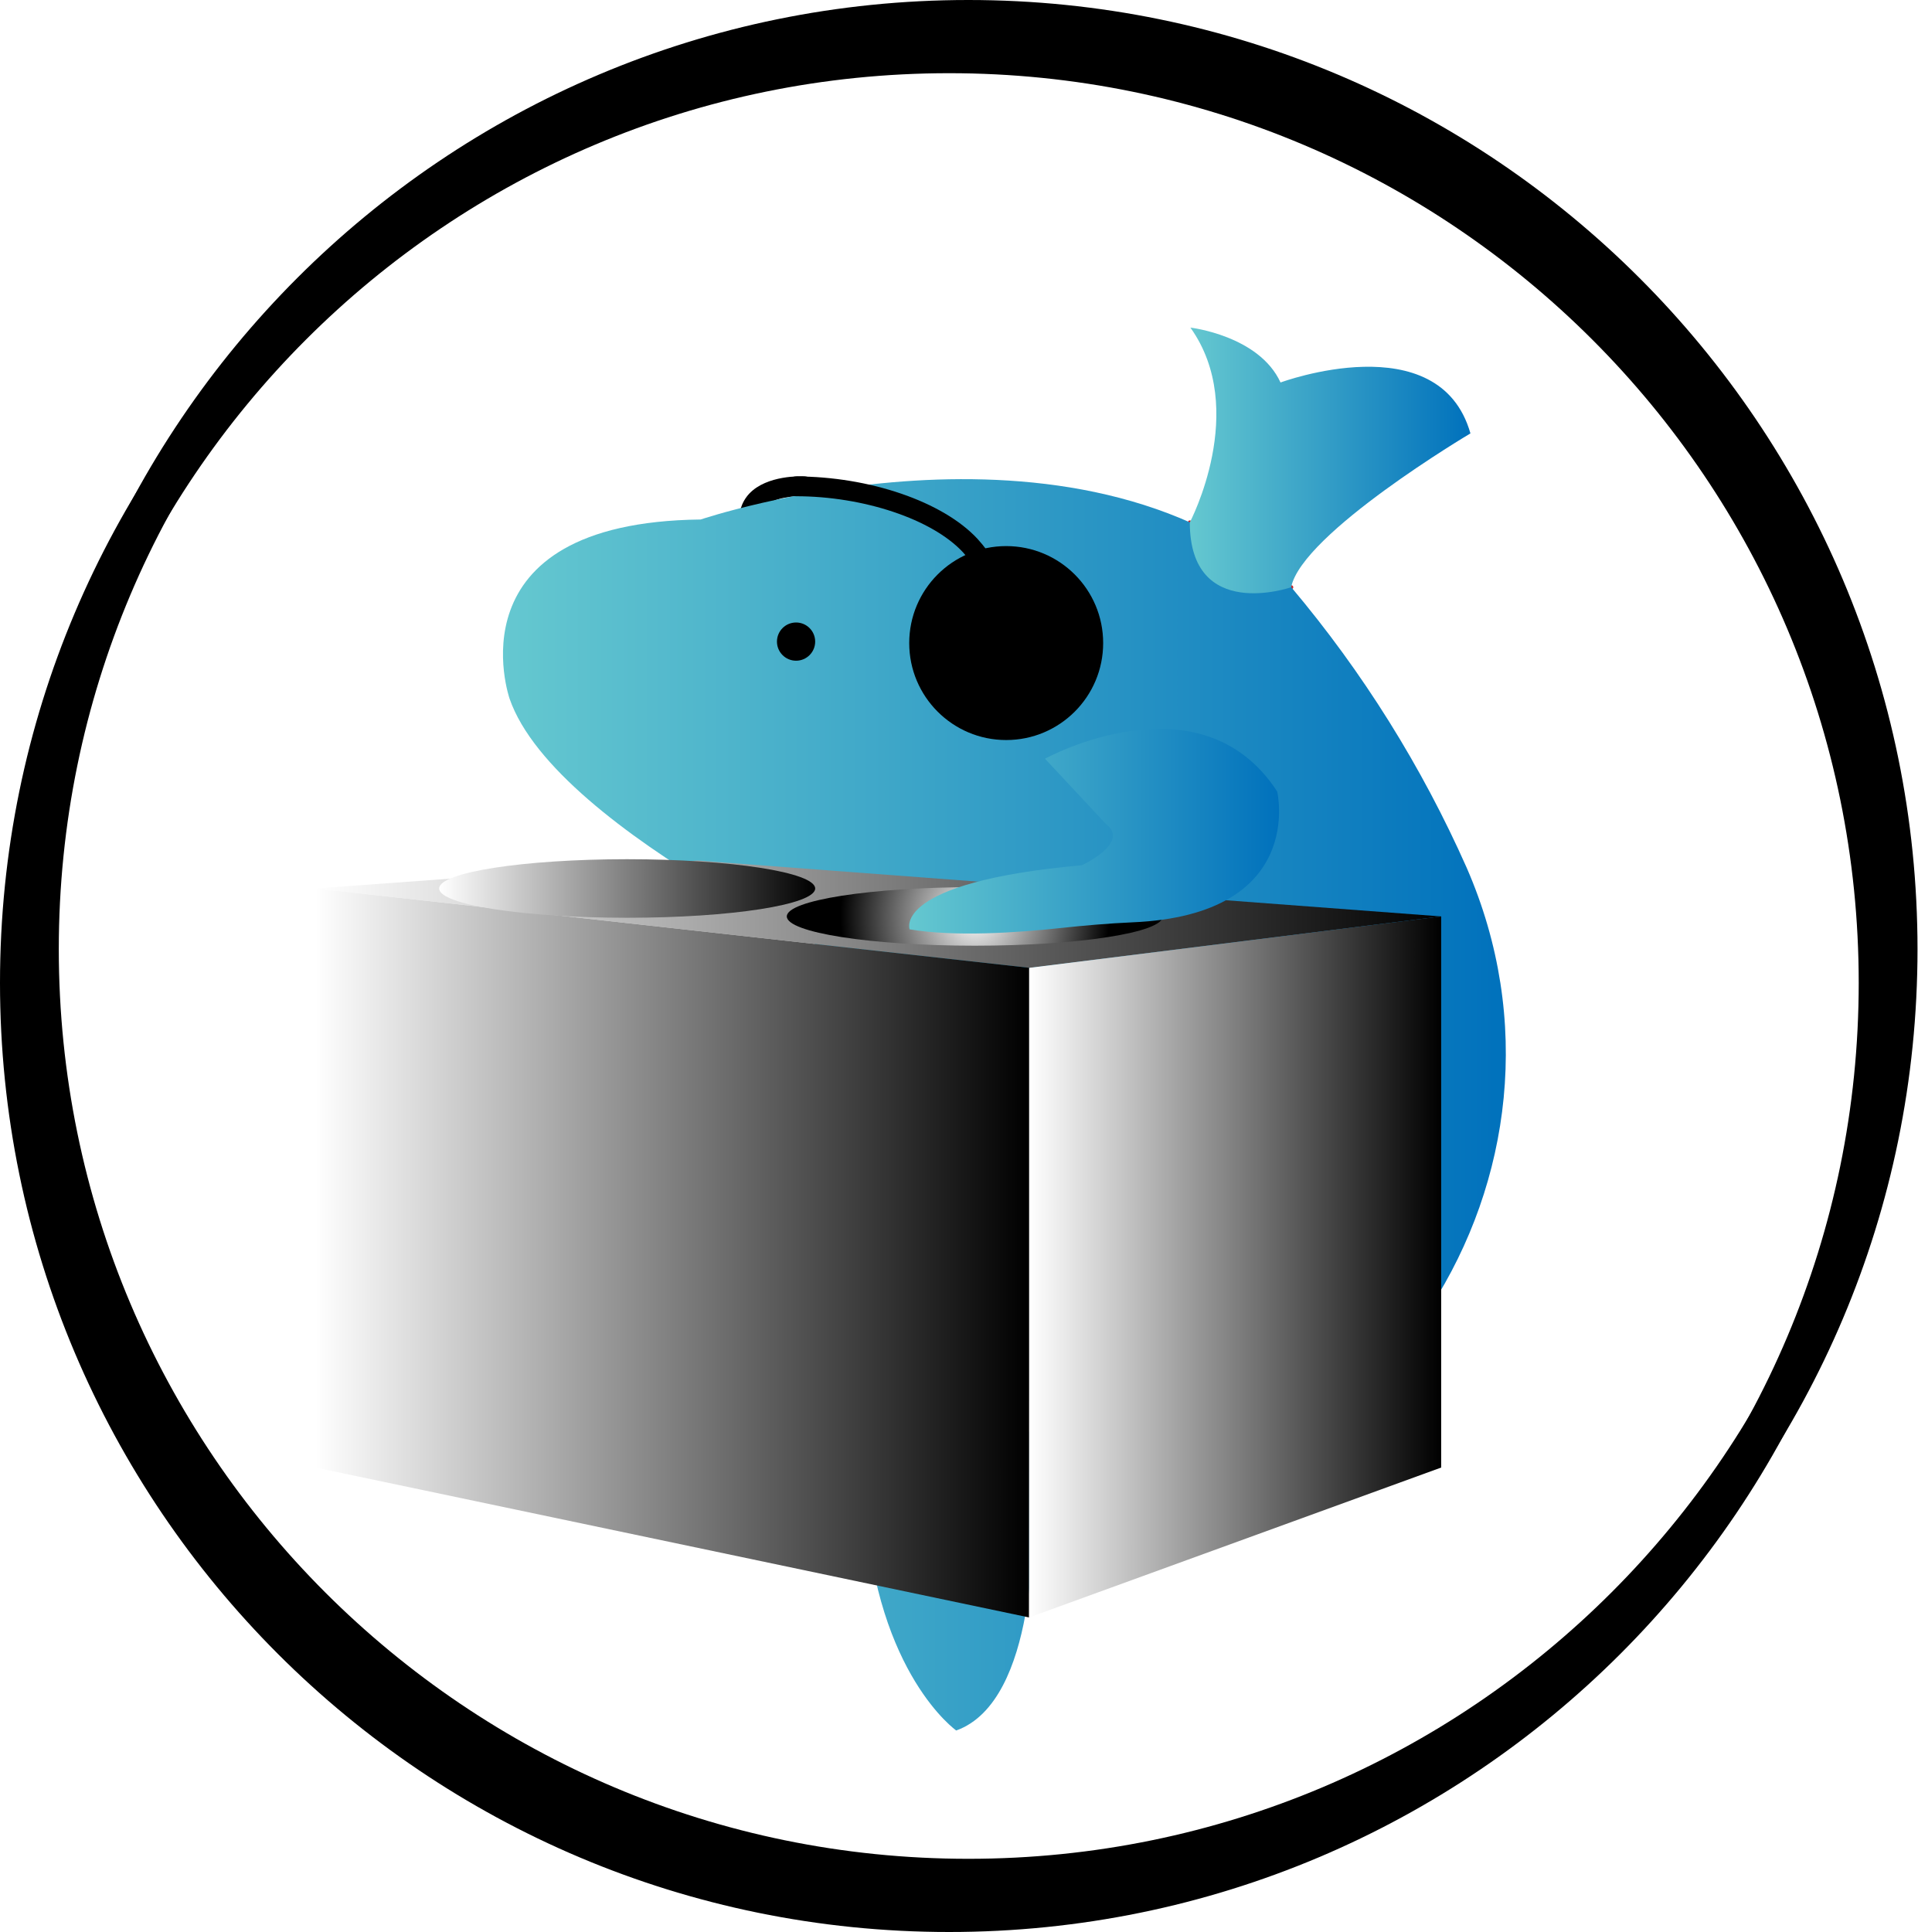
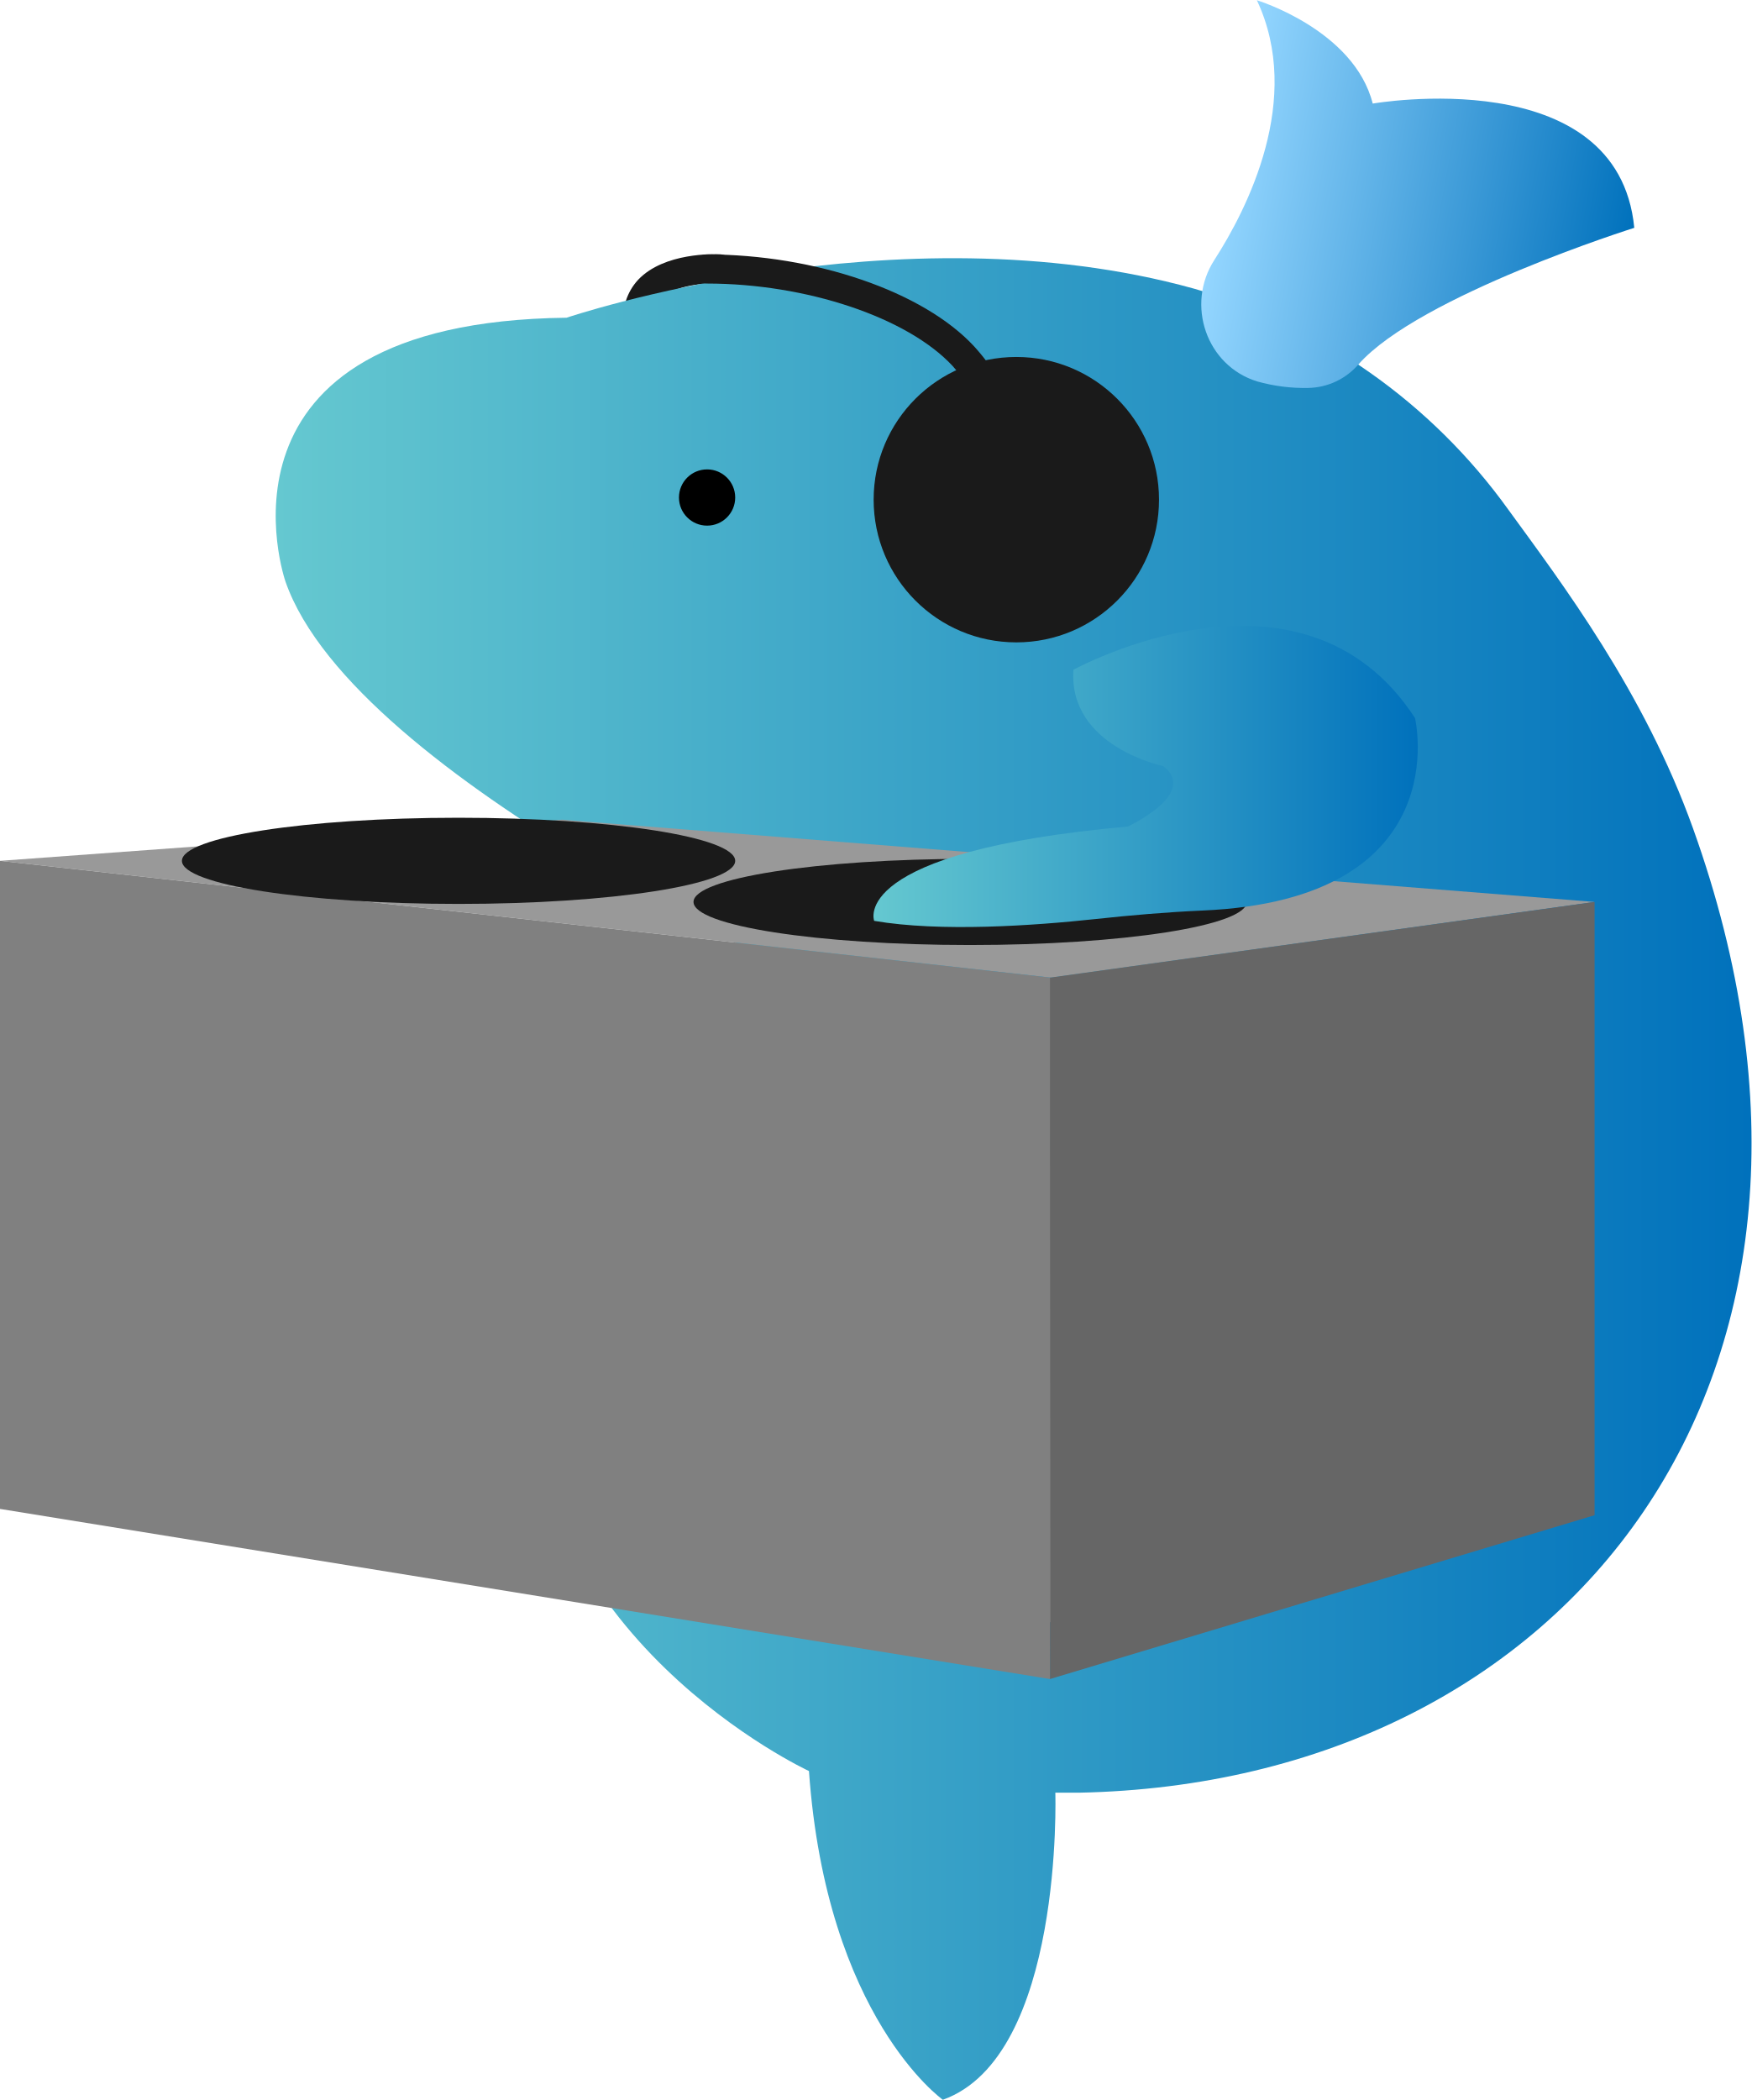
- <svg xmlns="http://www.w3.org/2000/svg" xmlns:xlink="http://www.w3.org/1999/xlink" id="Layer_2" data-name="Layer 2" viewBox="0 0 484.66 488.3">
+ <svg xmlns="http://www.w3.org/2000/svg" xmlns:xlink="http://www.w3.org/1999/xlink" id="Layer_2" data-name="Layer 2" viewBox="0 0 300.88 360.68">
  <defs>
-     <style>.cls-1,.cls-10{fill:none;}.cls-1{stroke:#c1272d;stroke-linecap:round;stroke-linejoin:round;}.cls-2{fill:url(#linear-gradient);}.cls-3{fill:url(#linear-gradient-2);}.cls-4{fill:url(#linear-gradient-3);}.cls-5{fill:url(#linear-gradient-4);}.cls-6{fill:url(#linear-gradient-5);}.cls-7{fill:url(#radial-gradient);}.cls-8{fill:url(#White_Black);}.cls-9{fill:url(#linear-gradient-6);}.cls-10{stroke:#000;stroke-miterlimit:10;stroke-width:10px;}</style>
-     <linearGradient id="linear-gradient" x1="236.12" y1="398.49" x2="489.63" y2="398.49" gradientUnits="userSpaceOnUse">
+     <style>.cls-1{fill:#1a1a1a;}.cls-2{fill:url(#linear-gradient);}.cls-3{fill:#999;}.cls-4{fill:gray;}.cls-5{fill:#666;}.cls-6{fill:url(#linear-gradient-2);}.cls-7{fill:url(#linear-gradient-3);}</style>
+     <linearGradient id="linear-gradient" x1="236.12" y1="398.49" x2="489.65" y2="398.49" gradientUnits="userSpaceOnUse">
      <stop offset="0" stop-color="#65c8d0" />
      <stop offset="1" stop-color="#0071bc" />
    </linearGradient>
-     <linearGradient id="linear-gradient-2" x1="79.75" y1="231.06" x2="364.27" y2="231.06" gradientUnits="userSpaceOnUse">
-       <stop offset="0" stop-color="#fff" />
-       <stop offset="1" />
+     <linearGradient id="linear-gradient-2" x1="398.65" y1="227.66" x2="468.5" y2="240.48" gradientUnits="userSpaceOnUse">
+       <stop offset="0" stop-color="#94d6ff" />
+       <stop offset="1" stop-color="#0071bc" />
    </linearGradient>
-     <linearGradient id="linear-gradient-3" x1="79.75" y1="316.68" x2="260.27" y2="316.68" xlink:href="#linear-gradient-2" />
-     <linearGradient id="linear-gradient-4" x1="260.11" y1="320.21" x2="364.27" y2="320.21" xlink:href="#linear-gradient-2" />
-     <linearGradient id="linear-gradient-5" x1="409.75" y1="235.61" x2="480.72" y2="235.61" xlink:href="#linear-gradient" />
-     <radialGradient id="radial-gradient" cx="246.39" cy="231.62" r="34.01" xlink:href="#linear-gradient-2" />
-     <linearGradient id="White_Black" x1="111" y1="224.56" x2="206.04" y2="224.56" xlink:href="#linear-gradient-2" />
-     <linearGradient id="linear-gradient-6" x1="338.83" y1="329.28" x2="432.31" y2="329.28" xlink:href="#linear-gradient" />
+     <linearGradient id="linear-gradient-3" x1="338.83" y1="329.28" x2="432.31" y2="329.28" xlink:href="#linear-gradient" />
  </defs>
-   <path d="M298.41,254.16a2.51,2.51,0,0,1-2.49-2.24A9.64,9.64,0,0,1,298.4,244c4.47-4.71,13.11-4.41,14.08-4.36a2.5,2.5,0,0,1-.25,5h0c-2-.1-7.75.22-10.2,2.82a4.57,4.57,0,0,0-1.13,3.91,2.51,2.51,0,0,1-2.23,2.75Z" transform="translate(-109.02 -119.24)" />
-   <path class="cls-1" d="M435.4,267.66s-21.21,9.33-25.65-16.39" transform="translate(-109.02 -119.24)" />
-   <path class="cls-2" d="M435.4,267.66a296.87,296.87,0,0,1,44.34,70.91c33.59,77-22.51,164-106.48,165.3-1.07,0-2.15,0-3.23,0,0,0,1.48,45.31-19.32,52.74,0,0-20-14.11-23-56.46,0,0-49.77-23-48.28-72.06,0,0,42.34,14.12,59.43,50.52,0,0,63.14,16.34,69.83-30.46,0,0-20.06-49-75.78-81.72,0,0-83.2-36.4-95.08-70.57,0,0-15.6-44.57,48.28-45.32C286.08,250.57,380.43,218.63,435.4,267.66Z" transform="translate(-109.02 -119.24)" />
-   <polygon class="cls-3" points="79.75 224.56 260.27 244.62 364.27 231.62 176.32 217.5 79.75 224.56" />
-   <polygon class="cls-4" points="79.75 224.56 79.75 370.91 260.11 408.8 260.27 244.62 79.75 224.56" />
-   <polygon class="cls-5" points="364.27 231.62 364.27 370.91 260.11 408.8 260.11 244.62 364.27 231.62" />
-   <circle cx="254.32" cy="162.53" r="24.51" />
-   <circle cx="201.21" cy="162.16" r="4.83" />
-   <path class="cls-6" d="M409.75,251.27s15-28.43.15-49.23c0,0,17.33,2,22.78,13.87,0,0,40.11-14.86,48,12.87,0,0-42.59,25.26-45.32,38.88C435.4,267.66,409.75,276.58,409.75,251.27Z" transform="translate(-109.02 -119.24)" />
-   <ellipse class="cls-7" cx="246.39" cy="231.62" rx="47.52" ry="7.4" />
-   <ellipse class="cls-8" cx="158.52" cy="224.56" rx="47.52" ry="7.4" />
-   <path class="cls-9" d="M373.15,311s39.24-21.6,58.68,8.28c0,0,7.47,31.19-36.54,33.07-6.13.27-12.25.8-18.36,1.46-10.58,1.14-26.62,2.26-38,.31,0,0-4.61-11.88,43.56-16.2,0,0,12.24-5.68,6.12-10.36" transform="translate(-109.02 -119.24)" />
-   <path d="M363.35,284.28h-.21a2.5,2.5,0,0,1-2.29-2.69,33,33,0,0,0-8.43-22.76c-7.79-8.39-25.21-14.17-42.21-14.17-2.5,0-2.5-1.11-2.5-2.5a2.5,2.5,0,0,1,2.5-2.5c18.49,0,37.17,6.34,45.93,15.83A37.52,37.52,0,0,1,365.83,282,2.5,2.5,0,0,1,363.35,284.28Z" transform="translate(-109.02 -119.24)" />
-   <circle class="cls-10" cx="244.76" cy="239.9" r="234.9" />
-   <circle class="cls-10" cx="239.9" cy="248.4" r="234.9" />
+   <path class="cls-1" d="M298.41,254.16a2.51,2.51,0,0,1-2.49-2.24A9.64,9.64,0,0,1,298.4,244c4.47-4.71,13.11-4.41,14.08-4.36a2.5,2.5,0,0,1-.25,5h0c-2-.1-7.75.22-10.2,2.82a4.57,4.57,0,0,0-1.13,3.91,2.51,2.51,0,0,1-2.23,2.75Z" transform="translate(-188.77 -195.96)" />
+   <path class="cls-2" d="M447.87,283.5c9.15,12.58,23.27,31.18,31.71,54.71,33.74,94-21.36,164-105.53,165.65-1.33,0-2.67,0-4,0,0,0,1.48,45.31-19.32,52.74,0,0-20-14.11-23-56.46,0,0-49.77-23-48.28-72.06,0,0,41,1.68,63,38.64,0,0,59.53,28.22,66.22-18.58,0,0-20.06-49-75.78-81.72,0,0-83.2-36.4-95.08-70.57,0,0-15.6-44.57,48.28-45.32,0,0,56.67-19.18,107.76-5A100.33,100.33,0,0,1,447.87,283.5Z" transform="translate(-188.77 -195.96)" />
+   <polygon class="cls-3" points="0 147.85 180.52 167.91 273.91 154.91 96.57 140.79 0 147.85" />
+   <polygon class="cls-4" points="0 147.85 0 259.16 180.36 288.38 180.52 167.91 0 147.85" />
+   <polygon class="cls-5" points="273.91 154.91 273.91 260.24 180.36 288.38 180.36 167.91 273.91 154.91" />
+   <circle class="cls-1" cx="174.58" cy="85.82" r="24.51" />
+   <circle cx="121.46" cy="85.45" r="4.83" />
+   <path class="cls-6" d="M397.36,240.62C403,231.87,412.67,213,404.67,196c0,0,16.69,5.08,19.9,17.75,0,0,42.14-7.37,44.93,21.34,0,0-36.9,11.62-47.37,23.44a11.68,11.68,0,0,1-8.59,4.06,30.11,30.11,0,0,1-8.82-1.12C396,258.78,392.41,248.29,397.36,240.62Z" transform="translate(-188.77 -195.96)" />
+   <ellipse class="cls-1" cx="166.65" cy="154.91" rx="47.52" ry="7.4" />
+   <ellipse class="cls-1" cx="78.77" cy="147.85" rx="47.52" ry="7.4" />
+   <path class="cls-7" d="M373.15,311s39.24-21.6,58.68,8.28c0,0,7.47,31.19-36.54,33.07-6.13.27-12.25.8-18.36,1.46-10.58,1.14-26.62,2.26-38,.31,0,0-4.61-11.88,43.56-16.2,0,0,12.24-5.68,6.12-10.36C388.63,327.52,372.29,324.24,373.15,311Z" transform="translate(-188.77 -195.96)" />
+   <path class="cls-1" d="M363.35,284.28h-.21a2.5,2.5,0,0,1-2.29-2.69,33,33,0,0,0-8.43-22.76c-7.79-8.39-25.21-14.17-42.21-14.17-2.5,0-2.5-1.11-2.5-2.5a2.5,2.5,0,0,1,2.5-2.5c18.49,0,37.17,6.34,45.93,15.83A37.52,37.52,0,0,1,365.83,282,2.5,2.5,0,0,1,363.35,284.28Z" transform="translate(-188.77 -195.96)" />
</svg>
